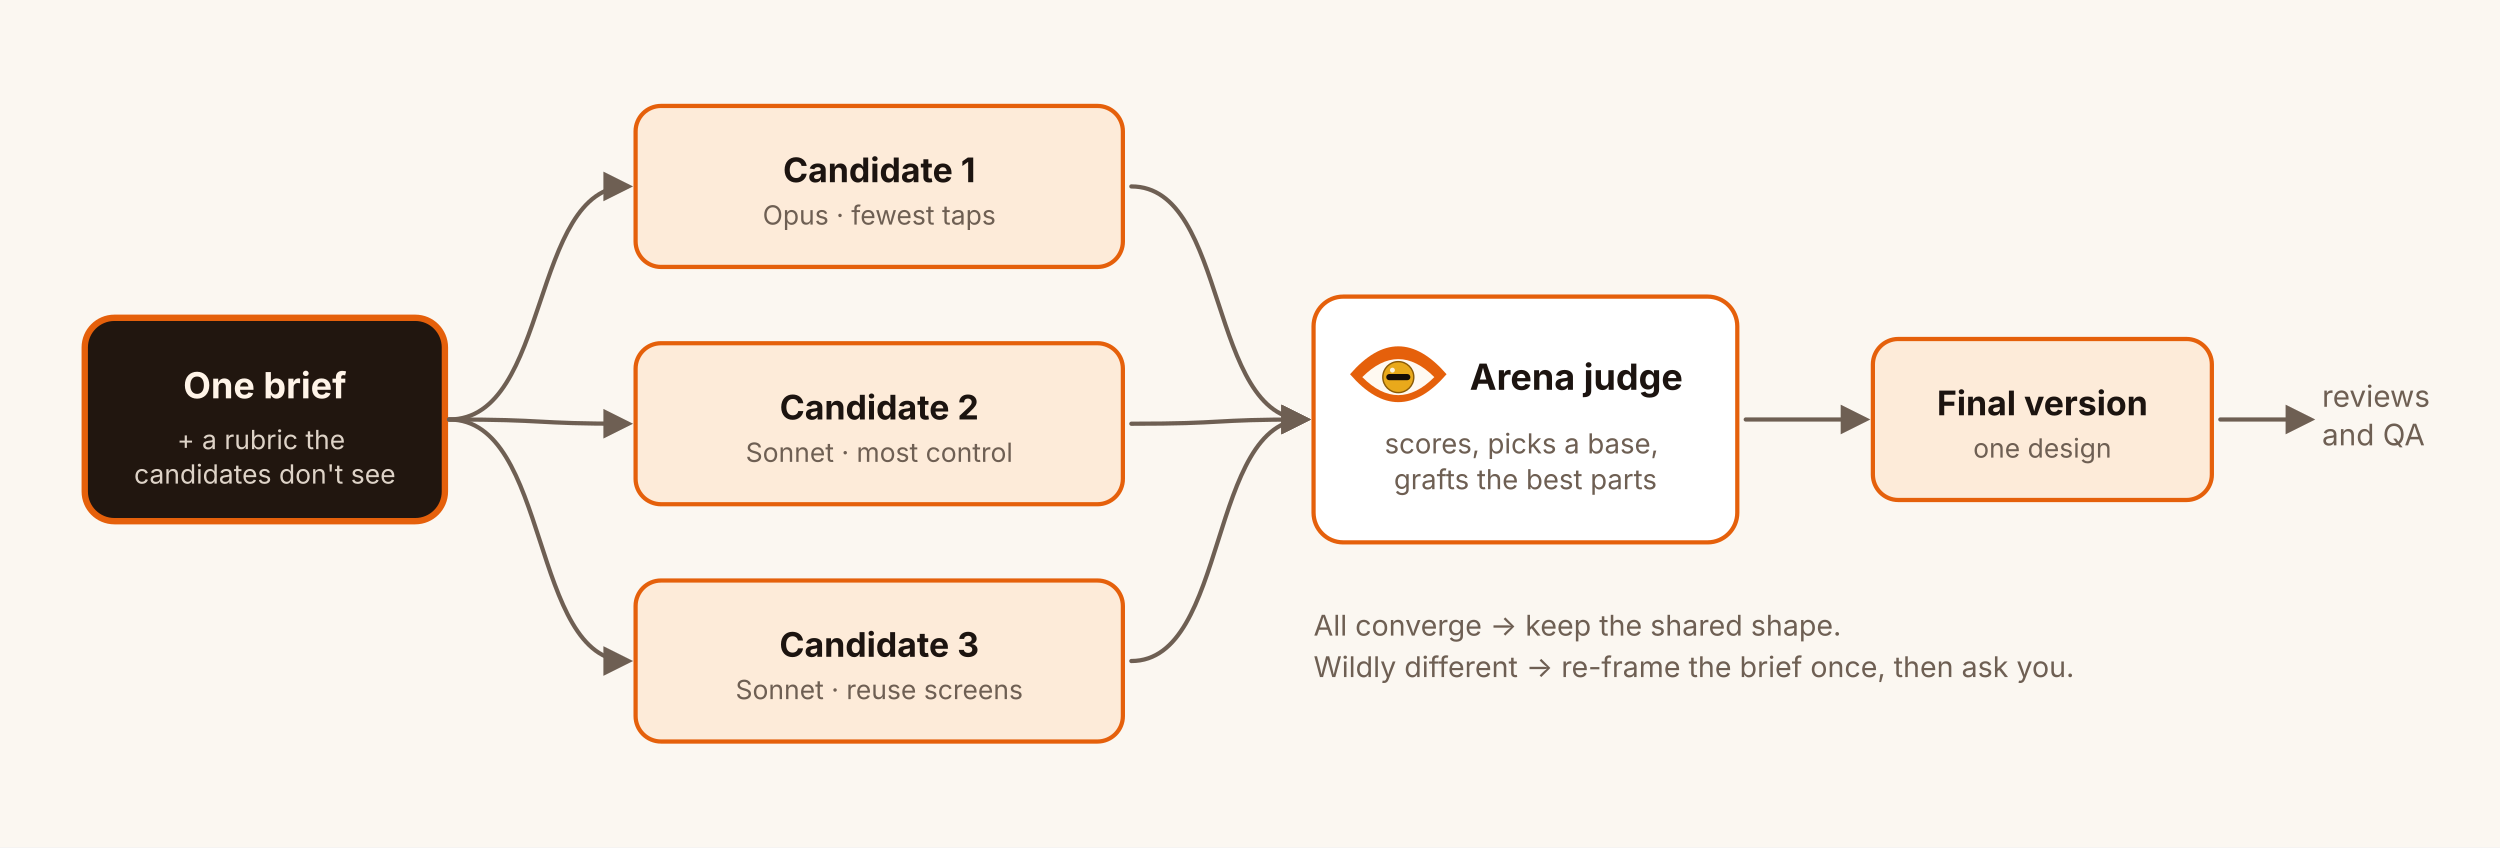
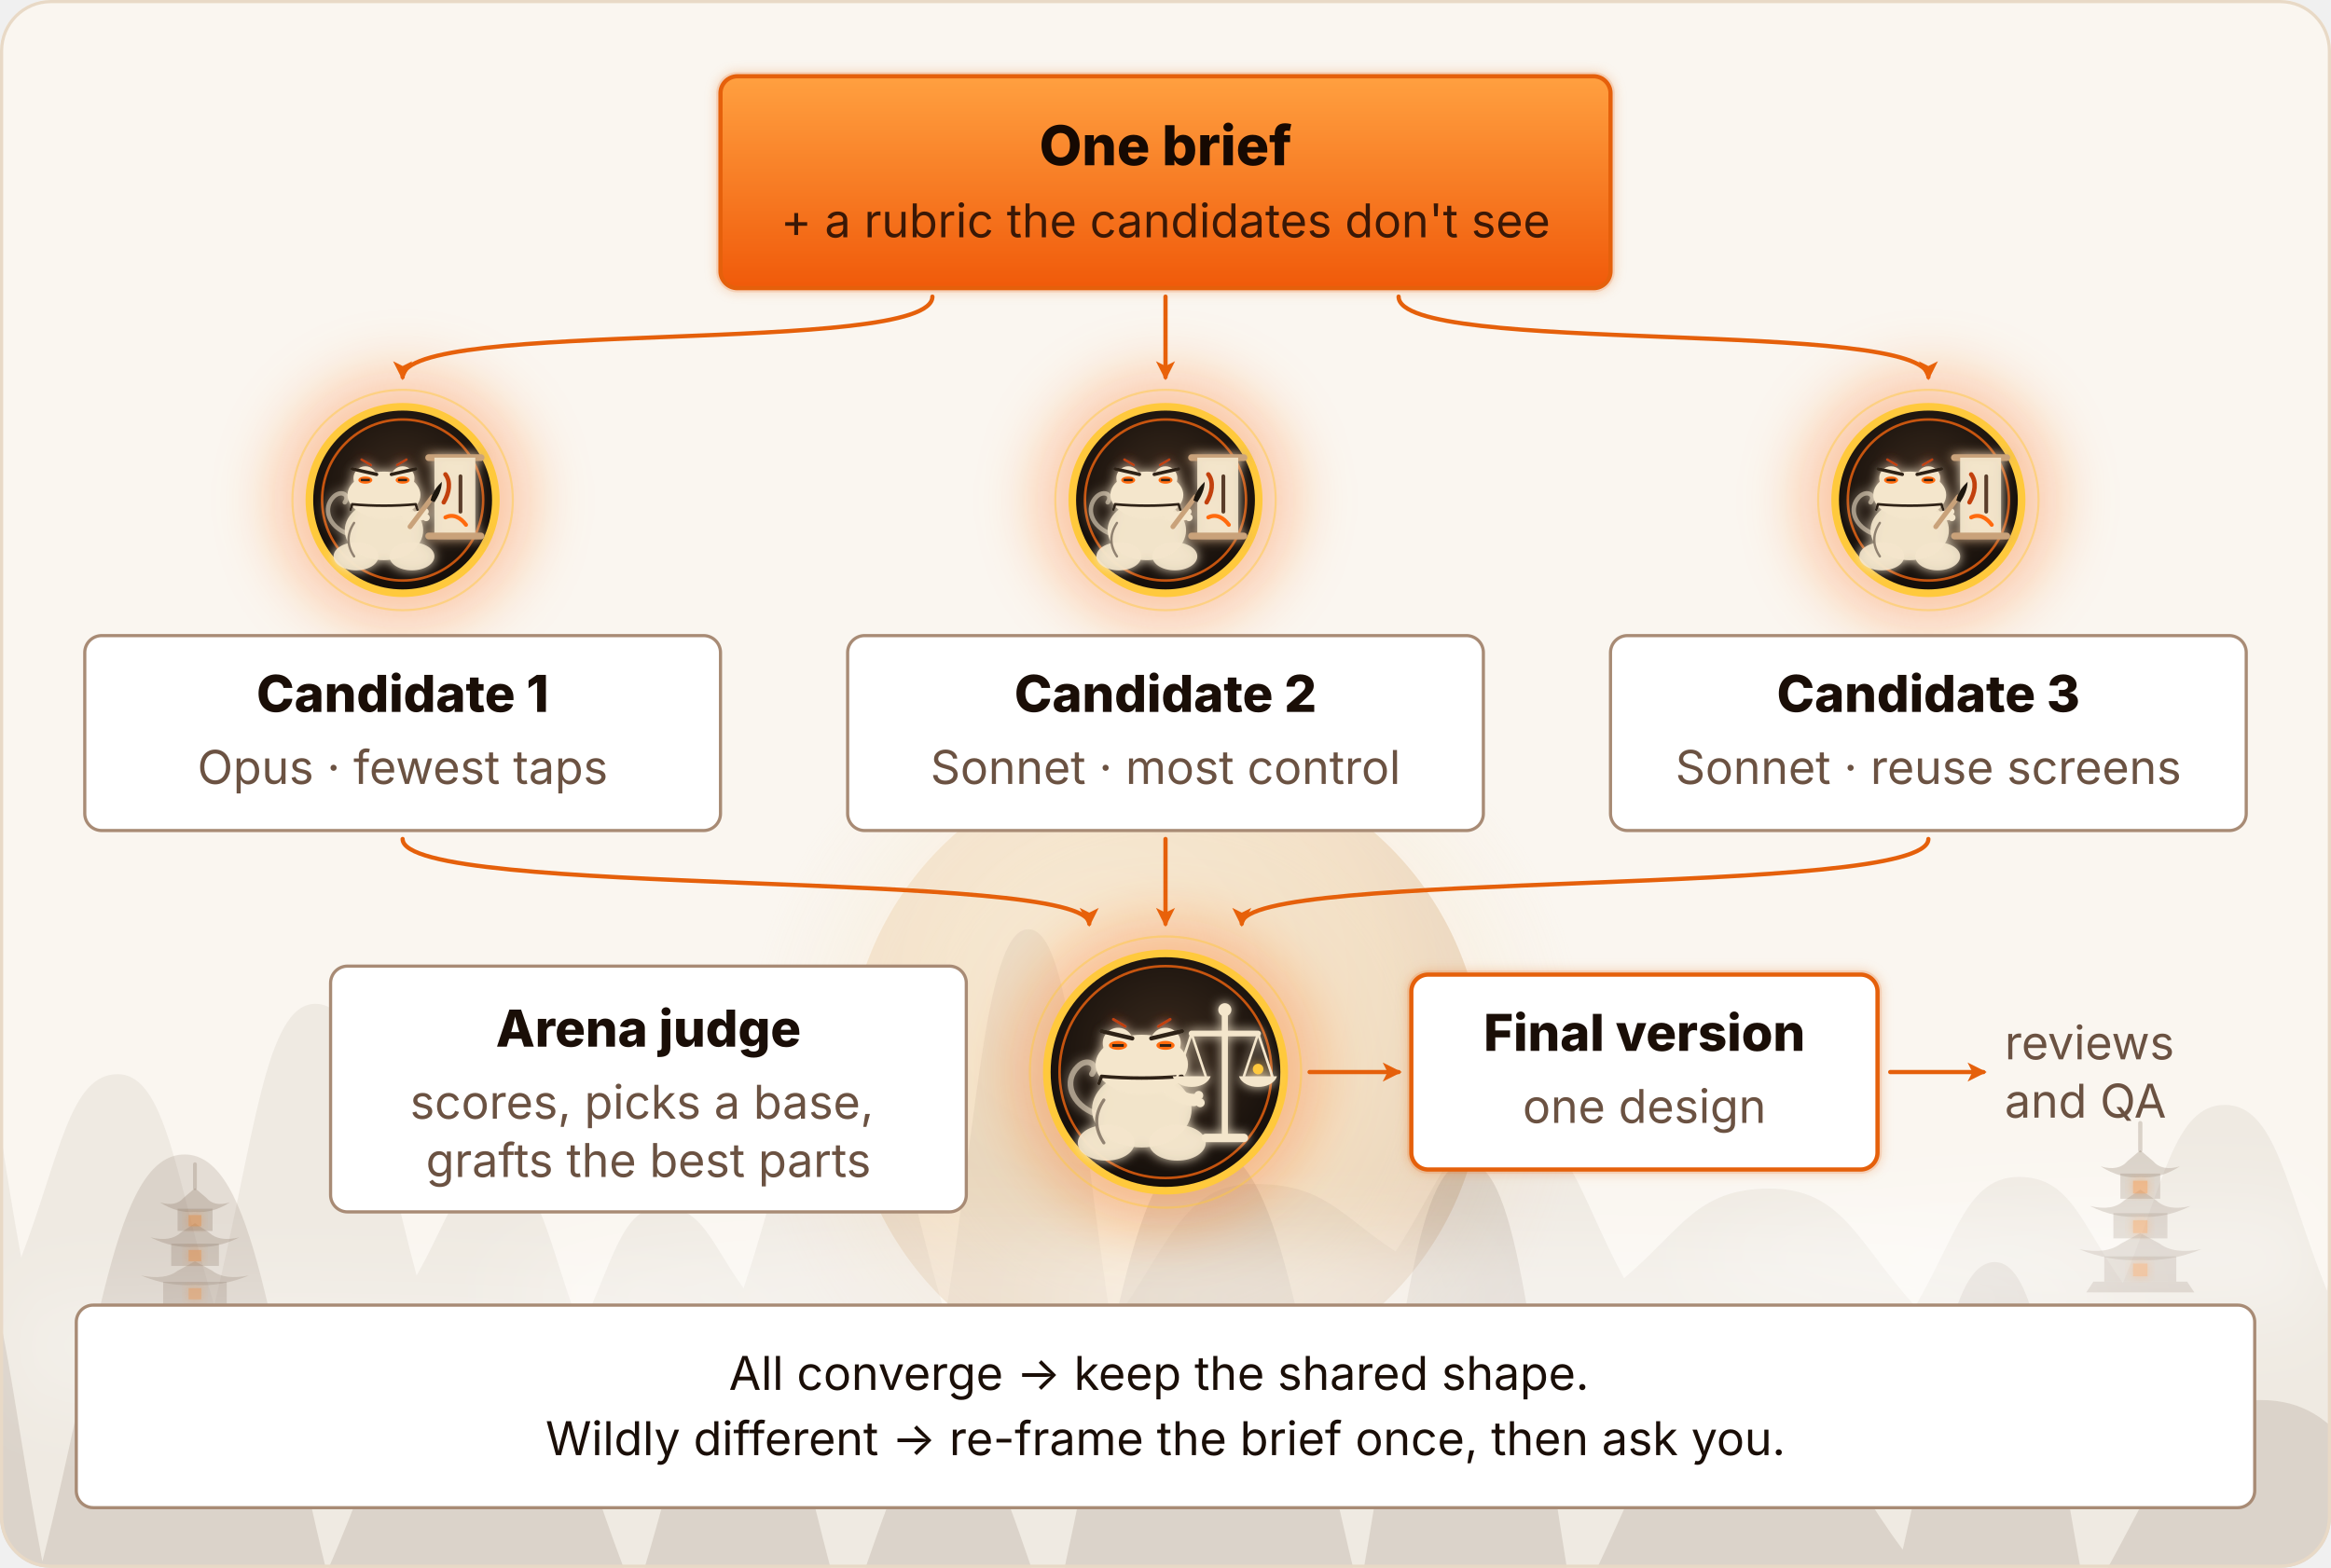
- <svg xmlns="http://www.w3.org/2000/svg" viewBox="0 0 1180 400" width="1180" height="400" role="img" aria-label="The arena: one brief and a hidden rubric go to three candidates on a mix of Claude models, each with a different angle. The arena judge scores them, picks a base and grafts the best parts into one final version, which then goes through reviews and QA.">
+ <svg xmlns="http://www.w3.org/2000/svg" viewBox="0 0 1100 740" width="1100" height="740" role="img" aria-label="The arena: one brief and a hidden rubric go to three candidates on a mix of Claude models, each with a different angle. The arena judge scores them, picks a base and grafts the best parts into one final version, which then goes through reviews and QA.">
+   <style>.pulse{animation:pulse 5s ease-in-out infinite}@keyframes pulse{50%{opacity:.55}}@media (prefers-reduced-motion:reduce){.pulse{animation:none}}</style>
  <defs>
-     <marker id="arrow" viewBox="0 0 10 10" refX="8" refY="5" markerWidth="7" markerHeight="7" orient="auto-start-reverse">
-       <path d="M0 0 L10 5 L0 10 z" fill="#6E5F53" />
+     <linearGradient id="arena-l-sky" x1="0" y1="0" x2="0" y2="1">
+       <stop offset="0" stop-color="#080605" />
+       <stop offset="0.45" stop-color="#1B120C" />
+       <stop offset="0.72" stop-color="#22160E" />
+       <stop offset="1" stop-color="#0A0706" />
+     </linearGradient>
+     <radialGradient id="arena-l-haze">
+       <stop offset="0" stop-color="#FF8A2A" stop-opacity="0.6" />
+       <stop offset="0.5" stop-color="#FF6A0F" stop-opacity="0.2" />
+       <stop offset="1" stop-color="#FF6A0F" stop-opacity="0" />
+     </radialGradient>
+     <radialGradient id="arena-l-moonglow">
+       <stop offset="0.55" stop-color="#F2CD96" stop-opacity="0.5" />
+       <stop offset="1" stop-color="#F2CD96" stop-opacity="0" />
+     </radialGradient>
+     <radialGradient id="arena-l-moon" cx="0.4" cy="0.36" r="0.72">
+       <stop offset="0" stop-color="#F8E7C6" />
+       <stop offset="0.6" stop-color="#E4BC88" />
+       <stop offset="1" stop-color="#B8844F" />
+     </radialGradient>
+     <radialGradient id="arena-l-iris" cx="0.51" cy="0.52" r="0.56">
+       <stop offset="0" stop-color="#FFF4C2" />
+       <stop offset="0.16" stop-color="#FFD54A" />
+       <stop offset="0.4" stop-color="#FDB022" />
+       <stop offset="0.66" stop-color="#EE7A0C" />
+       <stop offset="0.86" stop-color="#A83E08" />
+       <stop offset="1" stop-color="#4A1803" />
+     </radialGradient>
+     <linearGradient id="arena-l-lid" x1="0" y1="0.34" x2="0" y2="0.96">
+       <stop offset="0" stop-color="#000" stop-opacity="0.85" />
+       <stop offset="1" stop-color="#000" stop-opacity="0" />
+     </linearGradient>
+     <linearGradient id="arena-l-markR" x1="0" y1="0.5" x2="1" y2="0.3">
+       <stop offset="0" stop-color="#B83A0A" />
+       <stop offset="0.55" stop-color="#FF6A0F" />
+       <stop offset="1" stop-color="#FFB050" />
+     </linearGradient>
+     <linearGradient id="arena-l-markL" x1="1" y1="0.5" x2="0" y2="0.3">
+       <stop offset="0" stop-color="#B83A0A" />
+       <stop offset="0.55" stop-color="#FF6A0F" />
+       <stop offset="1" stop-color="#FFB050" />
+     </linearGradient>
+     <linearGradient id="arena-l-skin" x1="0" y1="0" x2="0" y2="1">
+       <stop offset="0" stop-color="#040202" />
+       <stop offset="0.32" stop-color="#1A110B" />
+       <stop offset="0.6" stop-color="#33231A" />
+       <stop offset="0.86" stop-color="#2C1E14" />
+       <stop offset="1" stop-color="#3A2618" />
+     </linearGradient>
+     <linearGradient id="arena-l-robe" x1="0" y1="0" x2="0" y2="1">
+       <stop offset="0" stop-color="#2B2018" />
+       <stop offset="1" stop-color="#100B08" />
+     </linearGradient>
+     <linearGradient id="arena-l-bust" x1="0" y1="0" x2="0" y2="1">
+       <stop offset="0" stop-color="#2B2018" />
+       <stop offset="1" stop-color="#0A0604" />
+     </linearGradient>
+     <linearGradient id="arena-l-hood" x1="0" y1="0" x2="0" y2="1">
+       <stop offset="0" stop-color="#382A1F" />
+       <stop offset="1" stop-color="#18120D" />
+     </linearGradient>
+     <linearGradient id="arena-l-rock" x1="0" y1="0" x2="0" y2="1">
+       <stop offset="0" stop-color="#33271D" />
+       <stop offset="1" stop-color="#0D0907" />
+     </linearGradient>
+     <radialGradient id="arena-l-disc" cx="0.5" cy="0.42" r="0.62">
+       <stop offset="0" stop-color="#3B2B1E" />
+       <stop offset="1" stop-color="#100B08" />
+     </radialGradient>
+     <radialGradient id="arena-l-orb" cx="0.4" cy="0.38" r="0.65">
+       <stop offset="0" stop-color="#FFF6D0" />
+       <stop offset="0.45" stop-color="#FFC93C" />
+       <stop offset="1" stop-color="#FF6A0F" />
+     </radialGradient>
+     <linearGradient id="arena-l-fall" x1="0" y1="0" x2="0" y2="1">
+       <stop offset="0" stop-color="#F4E6CC" stop-opacity="0.95" />
+       <stop offset="1" stop-color="#F4E6CC" stop-opacity="0" />
+     </linearGradient>
+     <linearGradient id="arena-l-word" x1="0" y1="0" x2="0" y2="1">
+       <stop offset="0.2" stop-color="#FFF8EC" />
+       <stop offset="0.5" stop-color="#FFD27A" />
+       <stop offset="0.72" stop-color="#FF8A2A" />
+       <stop offset="0.9" stop-color="#E2470A" />
+     </linearGradient>
+     <linearGradient id="arena-l-chief" x1="0" y1="0" x2="0" y2="1">
+       <stop offset="0" stop-color="#FFA040" />
+       <stop offset="1" stop-color="#F05A0A" />
+     </linearGradient>
+     <filter id="arena-l-wordglow" x="-10%" y="-20%" width="120%" height="140%">
+       <feGaussianBlur in="SourceAlpha" stdDeviation="10" result="b" />
+       <feFlood flood-color="#FF6A0F" flood-opacity="0.7" />
+       <feComposite in2="b" operator="in" result="g" />
+       <feMerge>
+         <feMergeNode in="g" />
+         <feMergeNode in="SourceGraphic" />
+       </feMerge>
+     </filter>
+     <filter id="arena-l-glow" x="-50%" y="-50%" width="200%" height="200%">
+       <feGaussianBlur in="SourceGraphic" stdDeviation="2.6" result="b" />
+       <feMerge>
+         <feMergeNode in="b" />
+         <feMergeNode in="SourceGraphic" />
+       </feMerge>
+     </filter>
+     <filter id="arena-l-blur" x="-50%" y="-50%" width="200%" height="200%">
+       <feGaussianBlur stdDeviation="14" />
+     </filter>
+     <filter id="arena-l-mist" x="-30%" y="-200%" width="160%" height="500%">
+       <feGaussianBlur stdDeviation="20" />
+     </filter>
+     <marker id="arena-l-hot" viewBox="0 0 12 12" refX="10" refY="6" markerWidth="9" markerHeight="9" markerUnits="userSpaceOnUse" orient="auto-start-reverse">
+       <path d="M0 0 L12 6 L0 12 L3 6 z" fill="#E5600B" />
    </marker>
-     <marker id="arrow-accent" viewBox="0 0 10 10" refX="8" refY="5" markerWidth="7" markerHeight="7" orient="auto-start-reverse">
-       <path d="M0 0 L10 5 L0 10 z" fill="#E5600B" />
+     <marker id="arena-l-muted" viewBox="0 0 12 12" refX="10" refY="6" markerWidth="9" markerHeight="9" markerUnits="userSpaceOnUse" orient="auto-start-reverse">
+       <path d="M0 0 L12 6 L0 12 L3 6 z" fill="#A88B75" />
    </marker>
-     <marker id="arrow-bad" viewBox="0 0 10 10" refX="8" refY="5" markerWidth="7" markerHeight="7" orient="auto-start-reverse">
-       <path d="M0 0 L10 5 L0 10 z" fill="#C2412D" />
+     <marker id="arena-l-bad" viewBox="0 0 12 12" refX="10" refY="6" markerWidth="9" markerHeight="9" markerUnits="userSpaceOnUse" orient="auto-start-reverse">
+       <path d="M0 0 L12 6 L0 12 L3 6 z" fill="#C7361F" />
    </marker>
+     <marker id="arena-l-loop" viewBox="0 0 12 12" refX="10" refY="6" markerWidth="9" markerHeight="9" markerUnits="userSpaceOnUse" orient="auto-start-reverse">
+       <path d="M0 0 L12 6 L0 12 L3 6 z" fill="#B4470C" />
+     </marker>
+     <clipPath id="arena-l-frame">
+       <rect width="1100" height="740" rx="24" />
+     </clipPath>
  </defs>
-   <rect width="1180" height="400" fill="#FBF7F1" />
-   <rect x="40" y="150" width="170" height="96" rx="14" fill="#21160F" stroke="#E5600B" stroke-width="3" />
-   <text x="125" y="188" font-family="-apple-system, BlinkMacSystemFont, 'Segoe UI', Inter, Helvetica, Arial, sans-serif" font-size="17" font-weight="750" fill="#FFF4E8" text-anchor="middle">
-     <tspan x="125" dy="0">One brief</tspan>
-   </text>
-   <text x="125" y="212" font-family="-apple-system, BlinkMacSystemFont, 'Segoe UI', Inter, Helvetica, Arial, sans-serif" font-size="12.5" font-weight="400" fill="#FFF4E8" text-anchor="middle" opacity="0.85">
-     <tspan x="125" dy="0">+ a rubric the</tspan>
-     <tspan x="125" dy="16.25">candidates don't see</tspan>
-   </text>
-   <path d="M212 198 C 260 198, 250 88, 296 88" fill="none" stroke="#6E5F53" stroke-width="2" marker-end="url(#arrow)" stroke-linecap="round" />
-   <rect x="300" y="50" width="230" height="76" rx="12" fill="#FDEBD9" stroke="#E5600B" stroke-width="2" />
-   <text x="415" y="86" font-family="-apple-system, BlinkMacSystemFont, 'Segoe UI', Inter, Helvetica, Arial, sans-serif" font-size="16" font-weight="650" fill="#1C1410" text-anchor="middle">
-     <tspan x="415" dy="0">Candidate 1</tspan>
-   </text>
-   <text x="415" y="106" font-family="-apple-system, BlinkMacSystemFont, 'Segoe UI', Inter, Helvetica, Arial, sans-serif" font-size="12.5" font-weight="400" fill="#6E5F53" text-anchor="middle">
-     <tspan x="415" dy="0">Opus · fewest taps</tspan>
-   </text>
-   <path d="M534 88 C 580 88, 570 198, 616 198" fill="none" stroke="#6E5F53" stroke-width="2" marker-end="url(#arrow)" stroke-linecap="round" />
-   <path d="M212 198 C 260 198, 250 200, 296 200" fill="none" stroke="#6E5F53" stroke-width="2" marker-end="url(#arrow)" stroke-linecap="round" />
-   <rect x="300" y="162" width="230" height="76" rx="12" fill="#FDEBD9" stroke="#E5600B" stroke-width="2" />
-   <text x="415" y="198" font-family="-apple-system, BlinkMacSystemFont, 'Segoe UI', Inter, Helvetica, Arial, sans-serif" font-size="16" font-weight="650" fill="#1C1410" text-anchor="middle">
-     <tspan x="415" dy="0">Candidate 2</tspan>
-   </text>
-   <text x="415" y="218" font-family="-apple-system, BlinkMacSystemFont, 'Segoe UI', Inter, Helvetica, Arial, sans-serif" font-size="12.5" font-weight="400" fill="#6E5F53" text-anchor="middle">
-     <tspan x="415" dy="0">Sonnet · most control</tspan>
-   </text>
-   <path d="M534 200 C 580 200, 570 198, 616 198" fill="none" stroke="#6E5F53" stroke-width="2" marker-end="url(#arrow)" stroke-linecap="round" />
-   <path d="M212 198 C 260 198, 250 312, 296 312" fill="none" stroke="#6E5F53" stroke-width="2" marker-end="url(#arrow)" stroke-linecap="round" />
-   <rect x="300" y="274" width="230" height="76" rx="12" fill="#FDEBD9" stroke="#E5600B" stroke-width="2" />
-   <text x="415" y="310" font-family="-apple-system, BlinkMacSystemFont, 'Segoe UI', Inter, Helvetica, Arial, sans-serif" font-size="16" font-weight="650" fill="#1C1410" text-anchor="middle">
-     <tspan x="415" dy="0">Candidate 3</tspan>
-   </text>
-   <text x="415" y="330" font-family="-apple-system, BlinkMacSystemFont, 'Segoe UI', Inter, Helvetica, Arial, sans-serif" font-size="12.5" font-weight="400" fill="#6E5F53" text-anchor="middle">
-     <tspan x="415" dy="0">Sonnet · reuse screens</tspan>
-   </text>
-   <path d="M534 312 C 580 312, 570 198, 616 198" fill="none" stroke="#6E5F53" stroke-width="2" marker-end="url(#arrow)" stroke-linecap="round" />
-   <rect x="620" y="140" width="200" height="116" rx="14" fill="#FFFFFF" stroke="#E5600B" stroke-width="2" />
-   <path d="M637.22 176.64 Q 660 150.29, 682.78 176.64 Q 660 202.99, 637.22 176.64 Z" fill="#E5600B" stroke-width="0" stroke-linecap="round" />
-   <path d="M643 178 Q 660 161, 677 178 Q 660 195, 643 178 Z" fill="#FFF9F1" stroke-width="0" stroke-linecap="round" />
-   <circle cx="660" cy="178" r="7.31" fill="#E9A91B" stroke="#8A5A06" stroke-width="0.68" />
-   <rect x="654.298" y="176.538" width="11.404" height="2.924" rx="1.462" fill="#140B06" />
-   <circle cx="657.222" cy="174.71" r="1.17" fill="#FFFFFF" opacity="0.85" />
-   <text x="744" y="184" font-family="-apple-system, BlinkMacSystemFont, 'Segoe UI', Inter, Helvetica, Arial, sans-serif" font-size="17" font-weight="750" fill="#1C1410" text-anchor="middle">
-     <tspan x="744" dy="0">Arena judge</tspan>
-   </text>
-   <text x="720" y="214" font-family="-apple-system, BlinkMacSystemFont, 'Segoe UI', Inter, Helvetica, Arial, sans-serif" font-size="13" font-weight="400" fill="#6E5F53" text-anchor="middle">
-     <tspan x="720" dy="0">scores, picks a base,</tspan>
-     <tspan x="720" dy="16.9">grafts the best parts</tspan>
-   </text>
-   <path d="M824 198 L 880 198" fill="none" stroke="#6E5F53" stroke-width="2" marker-end="url(#arrow)" stroke-linecap="round" />
-   <rect x="884" y="160" width="160" height="76" rx="12" fill="#FDEBD9" stroke="#E5600B" stroke-width="2" />
-   <text x="964" y="196" font-family="-apple-system, BlinkMacSystemFont, 'Segoe UI', Inter, Helvetica, Arial, sans-serif" font-size="16" font-weight="650" fill="#1C1410" text-anchor="middle">
-     <tspan x="964" dy="0">Final version</tspan>
-   </text>
-   <text x="964" y="216" font-family="-apple-system, BlinkMacSystemFont, 'Segoe UI', Inter, Helvetica, Arial, sans-serif" font-size="12.5" font-weight="400" fill="#6E5F53" text-anchor="middle">
-     <tspan x="964" dy="0">one design</tspan>
-   </text>
-   <path d="M1048 198 L 1090 198" fill="none" stroke="#6E5F53" stroke-width="2" marker-end="url(#arrow)" stroke-linecap="round" />
-   <text x="1096" y="192" font-family="-apple-system, BlinkMacSystemFont, 'Segoe UI', Inter, Helvetica, Arial, sans-serif" font-size="14" font-weight="400" fill="#6E5F53" text-anchor="start">
-     <tspan x="1096" dy="0">reviews</tspan>
-     <tspan x="1096" dy="18.2">and QA</tspan>
-   </text>
-   <text x="620" y="300" font-family="-apple-system, BlinkMacSystemFont, 'Segoe UI', Inter, Helvetica, Arial, sans-serif" font-size="13.5" font-weight="400" fill="#6E5F53" text-anchor="start">
-     <tspan x="620" dy="0">All converge → keep the shared shape.</tspan>
-     <tspan x="620" dy="19.575">Wildly different → re-frame the brief once, then ask you.</tspan>
-   </text>
+   <g clip-path="url(#arena-l-frame)">
+     <rect width="1100" height="740" rx="24" fill="#FAF6F0" />
+     <circle cx="550" cy="506" r="201.6" fill="url(#arena-l-moonglow)" opacity="0.4" />
+     <circle cx="550" cy="506" r="150" fill="url(#arena-l-moon)" opacity="0.3" />
+     <path d="M-60 740 L-60 630 C-46 534.3 -42.5 456 -25 456 C-7.5 456 -4 517.9 10 593.5 C28.2 545.9 32.8 507 55.5 507 C78.3 507 82.9 556 101.1 616 C120.2 537.8 125 473.8 148.8 473.8 C172.7 473.8 177.5 531.5 196.6 602 C212.1 575 215.9 553 235.3 553 C254.6 553 258.5 586.5 274 627.5 C289.4 595.7 293.2 569.6 312.4 569.6 C331.6 569.6 335.5 586.9 350.9 608 C369.9 551.4 374.7 505.1 398.5 505.1 C422.3 505.1 427.1 557.3 446.2 621.1 C461.8 520.7 465.7 438.6 485.3 438.6 C504.9 438.6 508.8 522.8 524.5 625.7 C551.3 588.9 558 558.8 591.6 558.8 C625.1 558.8 631.8 573.1 658.6 590.7 C680.2 557.7 685.6 530.7 712.5 530.7 C739.4 530.7 744.8 563.4 766.4 603.3 C793.8 580.1 800.7 561 835.1 561 C869.4 561 876.3 586.1 903.8 616.6 C923.4 583 928.3 555.5 952.8 555.5 C977.3 555.5 982.2 578 1001.8 605.6 C1021 559.3 1025.9 521.5 1049.9 521.5 C1074 521.5 1078.8 561 1098.1 609.2 C1117 515.6 1121.7 439 1145.2 439 C1168.8 439 1173.5 511.6 1192.4 600.4 L1192.4 740 Z" fill="#8C7867" opacity="0.1" />
+     <path d="M984.5 610 L1035.5 610 L1032.1 604.9 L987.9 604.9 Z" fill="#8C7867" opacity="0.3" />
+     <path d="M993 604.9 L1027 604.9 L1027 593 L993 593 Z" fill="#8C7867" opacity="0.3" />
+     <path d="M981.1 589.6 Q994.1 592.1 1000.8 587 L1010 582 L1019.2 587 Q1025.9 592.1 1038.9 589.6 Q1024.5 595.5 1010 594.7 Q995.5 595.5 981.1 589.6 Z" fill="#8C7867" opacity="0.3" />
+     <path d="M1006.6 602.4 L1013.4 602.4 L1013.4 596.4 L1006.6 596.4 Z" fill="#FF8A2A" opacity="0.48" filter="url(#arena-l-glow)" />
+     <path d="M997.3 584.5 L1022.8 584.5 L1022.8 572.6 L997.3 572.6 Z" fill="#8C7867" opacity="0.3" />
+     <path d="M986.2 569.2 Q996.9 571.8 1002.4 566.6 L1010 561.5 L1017.6 566.6 Q1023.1 571.8 1033.8 569.2 Q1021.9 575.1 1010 574.3 Q998.1 575.1 986.2 569.2 Z" fill="#8C7867" opacity="0.3" />
+     <path d="M1006.6 582 L1013.4 582 L1013.4 576 L1006.6 576 Z" fill="#FF8A2A" opacity="0.48" filter="url(#arena-l-glow)" />
+     <path d="M1000.6 565.8 L1019.4 565.8 L1019.4 553.9 L1000.6 553.9 Z" fill="#8C7867" opacity="0.3" />
+     <path d="M991.3 550.5 Q999.7 553 1004 548 L1010 542.9 L1016 548 Q1020.3 553 1028.7 550.5 Q1019.4 556.5 1010 555.6 Q1000.6 556.5 991.3 550.5 Z" fill="#8C7867" opacity="0.3" />
+     <path d="M1006.6 563.3 L1013.4 563.3 L1013.4 557.3 L1006.6 557.3 Z" fill="#FF8A2A" opacity="0.48" filter="url(#arena-l-glow)" />
+     <path d="M1010 542.9 L1010 530.1" fill="none" stroke="#8C7867" stroke-width="2" stroke-linecap="round" opacity="0.3" />
+     <path d="M69.5 620 L114.5 620 L111.5 615.5 L72.5 615.5 Z" fill="#8C7867" opacity="0.3" />
+     <path d="M77 615.5 L107 615.5 L107 605 L77 605 Z" fill="#8C7867" opacity="0.3" />
+     <path d="M66.5 602 Q78 604.3 83.8 599.8 L92 595.3 L100.2 599.8 Q106 604.3 117.5 602 Q104.8 607.3 92 606.5 Q79.3 607.3 66.5 602 Z" fill="#8C7867" opacity="0.3" />
+     <path d="M89 613.3 L95 613.3 L95 608 L89 608 Z" fill="#FF8A2A" opacity="0.48" filter="url(#arena-l-glow)" />
+     <path d="M80.8 597.5 L103.3 597.5 L103.3 587 L80.8 587 Z" fill="#8C7867" opacity="0.3" />
+     <path d="M71 584 Q80.5 586.3 85.3 581.8 L92 577.3 L98.7 581.8 Q103.5 586.3 113 584 Q102.5 589.3 92 588.5 Q81.5 589.3 71 584 Z" fill="#8C7867" opacity="0.3" />
+     <path d="M89 595.3 L95 595.3 L95 590 L89 590 Z" fill="#FF8A2A" opacity="0.48" filter="url(#arena-l-glow)" />
+     <path d="M83.8 581 L100.3 581 L100.3 570.5 L83.8 570.5 Z" fill="#8C7867" opacity="0.3" />
+     <path d="M75.5 567.5 Q82.9 569.8 86.7 565.3 L92 560.8 L97.3 565.3 Q101.1 569.8 108.5 567.5 Q100.3 572.8 92 572 Q83.8 572.8 75.5 567.5 Z" fill="#8C7867" opacity="0.3" />
+     <path d="M89 578.8 L95 578.8 L95 573.5 L89 573.5 Z" fill="#FF8A2A" opacity="0.48" filter="url(#arena-l-glow)" />
+     <path d="M92 560.8 L92 549.5" fill="none" stroke="#8C7867" stroke-width="1.8" stroke-linecap="round" opacity="0.3" />
+     <path d="M-60 740 L-60 770 C-44 668.6 -40 585.6 -20 585.6 C0 585.6 4 653.7 20 737 C46.9 631.4 53.6 544.9 87.1 544.9 C120.7 544.9 127.4 633.6 154.2 742 C183.3 677 190.6 623.9 227 623.9 C263.4 623.9 270.7 682.4 299.8 754 C319.6 693.3 324.5 643.5 349.3 643.5 C374.1 643.5 379 698.2 398.9 765 C418.4 717.8 423.3 679.2 447.7 679.2 C472.1 679.2 477 718.3 496.5 766 C525.5 642.2 532.8 541 569 541 C605.3 541 612.5 636 641.5 752.1 C661.8 640.1 666.9 548.5 692.3 548.5 C717.6 548.5 722.7 644.3 743 761.4 C774 703.4 781.7 655.9 820.4 655.9 C859.2 655.9 866.9 689.9 897.9 731.4 C915.3 656.8 919.7 595.7 941.4 595.7 C963.2 595.7 967.5 668.1 984.9 756.6 C1017.6 703.9 1025.8 660.8 1066.6 660.8 C1107.5 660.8 1115.7 697.9 1148.4 743.2 C1178.7 691.3 1186.3 648.9 1224.3 648.9 C1262.3 648.9 1269.9 699.4 1300.2 761.1 L1300.2 740 Z" fill="#8C7867" opacity="0.2" />
+     <ellipse cx="140" cy="635.2" rx="223.1" ry="26" fill="#FFFFFF" opacity="0.3" filter="url(#arena-l-mist)" />
+     <ellipse cx="463.8" cy="612" rx="226.3" ry="26" fill="#FFFFFF" opacity="0.4" filter="url(#arena-l-mist)" />
+     <ellipse cx="745.3" cy="612.6" rx="254.8" ry="26" fill="#FFFFFF" opacity="0.4" filter="url(#arena-l-mist)" />
+     <ellipse cx="1029" cy="594.5" rx="229.9" ry="26" fill="#FFFFFF" opacity="0.4" filter="url(#arena-l-mist)" />
+     <rect x="340" y="36" width="420" height="100" rx="8" fill="none" stroke="#E5600B" stroke-width="4" opacity="0.25" filter="url(#arena-l-glow)" />
+     <rect x="340" y="36" width="420" height="100" rx="8" fill="url(#arena-l-chief)" stroke="#E5600B" stroke-width="2" />
+     <text x="550" y="78" font-family="-apple-system, BlinkMacSystemFont, 'Segoe UI', Inter, Helvetica, Arial, sans-serif" font-size="26" font-weight="800" fill="#160902" text-anchor="middle">
+       <tspan x="550" dy="0">One brief</tspan>
+     </text>
+     <text x="550" y="112" font-family="-apple-system, BlinkMacSystemFont, 'Segoe UI', Inter, Helvetica, Arial, sans-serif" font-size="22" font-weight="400" fill="#3A1806" text-anchor="middle">
+       <tspan x="550" dy="0">+ a rubric the candidates don't see</tspan>
+     </text>
+     <path d="M440 140 C 440 168, 190 150, 190 178" fill="none" stroke="#E5600B" stroke-width="2" stroke-linecap="round" stroke-linejoin="round" marker-end="url(#arena-l-hot)" />
+     <path d="M550 140 C 550 168, 550 150, 550 178" fill="none" stroke="#E5600B" stroke-width="2" stroke-linecap="round" stroke-linejoin="round" marker-end="url(#arena-l-hot)" />
+     <path d="M660 140 C 660 168, 910 150, 910 178" fill="none" stroke="#E5600B" stroke-width="2" stroke-linecap="round" stroke-linejoin="round" marker-end="url(#arena-l-hot)" />
+     <g class="pulse">
+       <circle cx="190" cy="236" r="60" fill="#FF6A0F" opacity="0.34" filter="url(#arena-l-blur)" />
+     </g>
+     <circle cx="190" cy="236" r="52" fill="none" stroke="#FFC93C" stroke-width="1" opacity="0.45" />
+     <circle cx="190" cy="236" r="44" fill="url(#arena-l-disc)" stroke="#FFC93C" stroke-width="3.6" />
+     <circle cx="190" cy="236" r="38" fill="none" stroke="#FF6A0F" stroke-width="1.2" opacity="0.75" />
+     <g filter="url(#arena-l-glow)">
+       <path d="M164.5 252.1 C154.8 248.6 152.2 239.8 157.4 234.5 C161 231 165.4 233.6 162.7 237.1" fill="none" stroke="#F4E6CC" stroke-width="2.1" stroke-linecap="round" opacity="0.55" />
+       <ellipse cx="168" cy="262.6" rx="10.6" ry="6.6" fill="#F4E6CC" opacity="0.9" />
+       <ellipse cx="194.4" cy="262.6" rx="10.6" ry="6.6" fill="#F4E6CC" opacity="0.9" />
+       <ellipse cx="181.2" cy="250.3" rx="18.5" ry="14.1" fill="#F4E6CC" opacity="0.9" />
+       <ellipse cx="181.2" cy="233.6" rx="17.2" ry="11" fill="#F4E6CC" />
+       <circle cx="172.4" cy="225.7" r="5.6" fill="#F4E6CC" />
+       <circle cx="190" cy="225.7" r="5.6" fill="#F4E6CC" />
+       <ellipse cx="172.4" cy="226.6" rx="3.3" ry="1.7" fill="#FF6A0F" />
+       <ellipse cx="190" cy="226.6" rx="3.3" ry="1.7" fill="#FF6A0F" />
+       <rect x="170.3" y="226" width="4.2" height="1.1" rx="0" fill="#2E2016" />
+       <rect x="187.9" y="226" width="4.2" height="1.1" rx="0" fill="#2E2016" />
+       <path d="M166.2 221.3 L177.7 223.9 M196.2 221.3 L184.7 223.9" fill="none" stroke="#2E2016" stroke-width="1.6" stroke-linecap="round" />
+       <path d="M166.2 238 C175.9 238.9 186.5 238.9 196.2 238 M166.2 238 L165.4 240.6 M196.2 238 L197 240.6" fill="none" stroke="#2E2016" stroke-width="1.2" stroke-linecap="round" />
+       <path d="M170.6 216.9 L175 219.5 M191.8 216.9 L187.4 219.5" fill="none" stroke="#C2410C" stroke-width="1.1" stroke-linecap="round" />
+       <path d="M167.1 246.8 C163.6 252.1 163.6 257.4 167.1 262.6" fill="none" stroke="#2E2016" stroke-width="1.1" stroke-linecap="round" opacity="0.5" />
+       <path d="M191.8 243.3 C195.3 245 195.3 243.3 198.8 243.3" fill="none" stroke="#F4E6CC" stroke-width="4.6" stroke-linecap="round" />
+       <circle cx="200.6" cy="241.5" r="1.7" fill="#F4E6CC" />
+       <circle cx="201.1" cy="244.3" r="1.7" fill="#F4E6CC" />
+       <path d="M202.3 216 L227 216" fill="none" stroke="#C9A27A" stroke-width="3.2" stroke-linecap="round" />
+       <path d="M205 216 L224.3 216 L224.3 253 L205 253 Z" fill="#F4E6CC" opacity="0.92" />
+       <path d="M210.2 223.9 C212.9 227.4 212 232.7 209.4 237.1" fill="none" stroke="#C2410C" stroke-width="2.1" stroke-linecap="round" />
+       <path d="M217.3 224.8 L217.3 241.5" fill="none" stroke="#5A3E2A" stroke-width="1.8" stroke-linecap="round" />
+       <path d="M210.2 244.2 C213.8 242.4 217.3 244.2 219.9 247.7" fill="none" stroke="#FF6A0F" stroke-width="1.9" stroke-linecap="round" />
+       <path d="M202.3 253 L227 253" fill="none" stroke="#C9A27A" stroke-width="3.2" stroke-linecap="round" />
+       <path d="M193.5 248.6 L204.1 234.5" fill="none" stroke="#C9A27A" stroke-width="2.3" stroke-linecap="round" />
+       <path d="M203.2 236.2 C204.1 231.8 206.7 229.2 208.5 227.4 C208.5 231 206.7 234.5 205 237.1 Z" fill="#1A120C" />
+     </g>
+     <rect x="40" y="300" width="300" height="92" rx="8" fill="#FFFFFF" stroke="#A88B75" stroke-width="1.5" />
+     <text x="190" y="336" font-family="-apple-system, BlinkMacSystemFont, 'Segoe UI', Inter, Helvetica, Arial, sans-serif" font-size="24" font-weight="800" fill="#1A0E07" text-anchor="middle">
+       <tspan x="190" dy="0">Candidate 1</tspan>
+     </text>
+     <text x="190" y="370" font-family="-apple-system, BlinkMacSystemFont, 'Segoe UI', Inter, Helvetica, Arial, sans-serif" font-size="22" font-weight="400" fill="#6B5242" text-anchor="middle">
+       <tspan x="190" dy="0">Opus · fewest taps</tspan>
+     </text>
+     <g class="pulse">
+       <circle cx="550" cy="236" r="60" fill="#FF6A0F" opacity="0.34" filter="url(#arena-l-blur)" />
+     </g>
+     <circle cx="550" cy="236" r="52" fill="none" stroke="#FFC93C" stroke-width="1" opacity="0.45" />
+     <circle cx="550" cy="236" r="44" fill="url(#arena-l-disc)" stroke="#FFC93C" stroke-width="3.6" />
+     <circle cx="550" cy="236" r="38" fill="none" stroke="#FF6A0F" stroke-width="1.2" opacity="0.75" />
+     <g filter="url(#arena-l-glow)">
+       <path d="M524.5 252.1 C514.8 248.6 512.2 239.8 517.4 234.5 C521 231 525.4 233.6 522.7 237.1" fill="none" stroke="#F4E6CC" stroke-width="2.1" stroke-linecap="round" opacity="0.55" />
+       <ellipse cx="528" cy="262.6" rx="10.6" ry="6.6" fill="#F4E6CC" opacity="0.9" />
+       <ellipse cx="554.4" cy="262.6" rx="10.6" ry="6.6" fill="#F4E6CC" opacity="0.9" />
+       <ellipse cx="541.2" cy="250.3" rx="18.5" ry="14.1" fill="#F4E6CC" opacity="0.9" />
+       <ellipse cx="541.2" cy="233.6" rx="17.2" ry="11" fill="#F4E6CC" />
+       <circle cx="532.4" cy="225.7" r="5.6" fill="#F4E6CC" />
+       <circle cx="550" cy="225.7" r="5.6" fill="#F4E6CC" />
+       <ellipse cx="532.4" cy="226.6" rx="3.3" ry="1.7" fill="#FF6A0F" />
+       <ellipse cx="550" cy="226.6" rx="3.3" ry="1.7" fill="#FF6A0F" />
+       <rect x="530.3" y="226" width="4.2" height="1.1" rx="0" fill="#2E2016" />
+       <rect x="547.9" y="226" width="4.2" height="1.1" rx="0" fill="#2E2016" />
+       <path d="M526.2 221.3 L537.7 223.9 M556.2 221.3 L544.7 223.9" fill="none" stroke="#2E2016" stroke-width="1.6" stroke-linecap="round" />
+       <path d="M526.2 238 C535.9 238.9 546.5 238.9 556.2 238 M526.2 238 L525.4 240.6 M556.2 238 L557 240.6" fill="none" stroke="#2E2016" stroke-width="1.2" stroke-linecap="round" />
+       <path d="M530.6 216.9 L535 219.5 M551.8 216.9 L547.4 219.5" fill="none" stroke="#C2410C" stroke-width="1.1" stroke-linecap="round" />
+       <path d="M527.1 246.8 C523.6 252.1 523.6 257.4 527.1 262.6" fill="none" stroke="#2E2016" stroke-width="1.1" stroke-linecap="round" opacity="0.5" />
+       <path d="M551.8 243.3 C555.3 245 555.3 243.3 558.8 243.3" fill="none" stroke="#F4E6CC" stroke-width="4.6" stroke-linecap="round" />
+       <circle cx="560.6" cy="241.5" r="1.7" fill="#F4E6CC" />
+       <circle cx="561.1" cy="244.3" r="1.7" fill="#F4E6CC" />
+       <path d="M562.3 216 L587 216" fill="none" stroke="#C9A27A" stroke-width="3.2" stroke-linecap="round" />
+       <path d="M565 216 L584.3 216 L584.3 253 L565 253 Z" fill="#F4E6CC" opacity="0.92" />
+       <path d="M570.2 223.9 C572.9 227.4 572 232.7 569.4 237.1" fill="none" stroke="#C2410C" stroke-width="2.1" stroke-linecap="round" />
+       <path d="M577.3 224.8 L577.3 241.5" fill="none" stroke="#5A3E2A" stroke-width="1.8" stroke-linecap="round" />
+       <path d="M570.2 244.2 C573.8 242.4 577.3 244.2 579.9 247.7" fill="none" stroke="#FF6A0F" stroke-width="1.9" stroke-linecap="round" />
+       <path d="M562.3 253 L587 253" fill="none" stroke="#C9A27A" stroke-width="3.2" stroke-linecap="round" />
+       <path d="M553.5 248.6 L564.1 234.5" fill="none" stroke="#C9A27A" stroke-width="2.3" stroke-linecap="round" />
+       <path d="M563.2 236.2 C564.1 231.8 566.7 229.2 568.5 227.4 C568.5 231 566.7 234.5 565 237.1 Z" fill="#1A120C" />
+     </g>
+     <rect x="400" y="300" width="300" height="92" rx="8" fill="#FFFFFF" stroke="#A88B75" stroke-width="1.5" />
+     <text x="550" y="336" font-family="-apple-system, BlinkMacSystemFont, 'Segoe UI', Inter, Helvetica, Arial, sans-serif" font-size="24" font-weight="800" fill="#1A0E07" text-anchor="middle">
+       <tspan x="550" dy="0">Candidate 2</tspan>
+     </text>
+     <text x="550" y="370" font-family="-apple-system, BlinkMacSystemFont, 'Segoe UI', Inter, Helvetica, Arial, sans-serif" font-size="22" font-weight="400" fill="#6B5242" text-anchor="middle">
+       <tspan x="550" dy="0">Sonnet · most control</tspan>
+     </text>
+     <g class="pulse">
+       <circle cx="910" cy="236" r="60" fill="#FF6A0F" opacity="0.34" filter="url(#arena-l-blur)" />
+     </g>
+     <circle cx="910" cy="236" r="52" fill="none" stroke="#FFC93C" stroke-width="1" opacity="0.45" />
+     <circle cx="910" cy="236" r="44" fill="url(#arena-l-disc)" stroke="#FFC93C" stroke-width="3.6" />
+     <circle cx="910" cy="236" r="38" fill="none" stroke="#FF6A0F" stroke-width="1.2" opacity="0.75" />
+     <g filter="url(#arena-l-glow)">
+       <path d="M884.5 252.1 C874.8 248.6 872.2 239.8 877.4 234.5 C881 231 885.4 233.6 882.7 237.1" fill="none" stroke="#F4E6CC" stroke-width="2.1" stroke-linecap="round" opacity="0.55" />
+       <ellipse cx="888" cy="262.6" rx="10.6" ry="6.6" fill="#F4E6CC" opacity="0.9" />
+       <ellipse cx="914.4" cy="262.6" rx="10.6" ry="6.6" fill="#F4E6CC" opacity="0.9" />
+       <ellipse cx="901.2" cy="250.3" rx="18.5" ry="14.1" fill="#F4E6CC" opacity="0.9" />
+       <ellipse cx="901.2" cy="233.6" rx="17.2" ry="11" fill="#F4E6CC" />
+       <circle cx="892.4" cy="225.7" r="5.6" fill="#F4E6CC" />
+       <circle cx="910" cy="225.7" r="5.6" fill="#F4E6CC" />
+       <ellipse cx="892.4" cy="226.6" rx="3.3" ry="1.7" fill="#FF6A0F" />
+       <ellipse cx="910" cy="226.6" rx="3.3" ry="1.7" fill="#FF6A0F" />
+       <rect x="890.3" y="226" width="4.2" height="1.1" rx="0" fill="#2E2016" />
+       <rect x="907.9" y="226" width="4.2" height="1.1" rx="0" fill="#2E2016" />
+       <path d="M886.2 221.3 L897.7 223.9 M916.2 221.3 L904.7 223.9" fill="none" stroke="#2E2016" stroke-width="1.6" stroke-linecap="round" />
+       <path d="M886.2 238 C895.9 238.9 906.5 238.9 916.2 238 M886.2 238 L885.4 240.6 M916.2 238 L917 240.6" fill="none" stroke="#2E2016" stroke-width="1.2" stroke-linecap="round" />
+       <path d="M890.6 216.9 L895 219.5 M911.8 216.9 L907.4 219.5" fill="none" stroke="#C2410C" stroke-width="1.1" stroke-linecap="round" />
+       <path d="M887.1 246.8 C883.6 252.1 883.6 257.4 887.1 262.6" fill="none" stroke="#2E2016" stroke-width="1.1" stroke-linecap="round" opacity="0.5" />
+       <path d="M911.8 243.3 C915.3 245 915.3 243.3 918.8 243.3" fill="none" stroke="#F4E6CC" stroke-width="4.6" stroke-linecap="round" />
+       <circle cx="920.6" cy="241.5" r="1.7" fill="#F4E6CC" />
+       <circle cx="921.1" cy="244.3" r="1.7" fill="#F4E6CC" />
+       <path d="M922.3 216 L947 216" fill="none" stroke="#C9A27A" stroke-width="3.2" stroke-linecap="round" />
+       <path d="M925 216 L944.3 216 L944.3 253 L925 253 Z" fill="#F4E6CC" opacity="0.92" />
+       <path d="M930.2 223.9 C932.9 227.4 932 232.7 929.4 237.1" fill="none" stroke="#C2410C" stroke-width="2.1" stroke-linecap="round" />
+       <path d="M937.3 224.8 L937.3 241.5" fill="none" stroke="#5A3E2A" stroke-width="1.8" stroke-linecap="round" />
+       <path d="M930.2 244.2 C933.8 242.4 937.3 244.2 939.9 247.7" fill="none" stroke="#FF6A0F" stroke-width="1.9" stroke-linecap="round" />
+       <path d="M922.3 253 L947 253" fill="none" stroke="#C9A27A" stroke-width="3.2" stroke-linecap="round" />
+       <path d="M913.5 248.6 L924.1 234.5" fill="none" stroke="#C9A27A" stroke-width="2.3" stroke-linecap="round" />
+       <path d="M923.2 236.2 C924.1 231.8 926.7 229.2 928.5 227.4 C928.5 231 926.7 234.5 925 237.1 Z" fill="#1A120C" />
+     </g>
+     <rect x="760" y="300" width="300" height="92" rx="8" fill="#FFFFFF" stroke="#A88B75" stroke-width="1.5" />
+     <text x="910" y="336" font-family="-apple-system, BlinkMacSystemFont, 'Segoe UI', Inter, Helvetica, Arial, sans-serif" font-size="24" font-weight="800" fill="#1A0E07" text-anchor="middle">
+       <tspan x="910" dy="0">Candidate 3</tspan>
+     </text>
+     <text x="910" y="370" font-family="-apple-system, BlinkMacSystemFont, 'Segoe UI', Inter, Helvetica, Arial, sans-serif" font-size="22" font-weight="400" fill="#6B5242" text-anchor="middle">
+       <tspan x="910" dy="0">Sonnet · reuse screens</tspan>
+     </text>
+     <path d="M190 396 C 190 424, 514 410, 514 436" fill="none" stroke="#E5600B" stroke-width="2" stroke-linecap="round" stroke-linejoin="round" marker-end="url(#arena-l-hot)" />
+     <path d="M550 396 C 550 424, 550 410, 550 436" fill="none" stroke="#E5600B" stroke-width="2" stroke-linecap="round" stroke-linejoin="round" marker-end="url(#arena-l-hot)" />
+     <path d="M910 396 C 910 424, 586 410, 586 436" fill="none" stroke="#E5600B" stroke-width="2" stroke-linecap="round" stroke-linejoin="round" marker-end="url(#arena-l-hot)" />
+     <g class="pulse">
+       <circle cx="550" cy="506" r="72" fill="#FF6A0F" opacity="0.34" filter="url(#arena-l-blur)" />
+     </g>
+     <circle cx="550" cy="506" r="64" fill="none" stroke="#FFC93C" stroke-width="1" opacity="0.45" />
+     <circle cx="550" cy="506" r="56" fill="url(#arena-l-disc)" stroke="#FFC93C" stroke-width="3.6" />
+     <circle cx="550" cy="506" r="50" fill="none" stroke="#FF6A0F" stroke-width="1.2" opacity="0.75" />
+     <g filter="url(#arena-l-glow)">
+       <path d="M517.5 525.9 C505.2 521.4 501.8 510.2 508.6 503.5 C513 499 518.6 502.4 515.3 506.9" fill="none" stroke="#F4E6CC" stroke-width="2.7" stroke-linecap="round" opacity="0.55" />
+       <ellipse cx="522" cy="539.4" rx="13.4" ry="8.4" fill="#F4E6CC" opacity="0.9" />
+       <ellipse cx="555.6" cy="539.4" rx="13.4" ry="8.4" fill="#F4E6CC" opacity="0.9" />
+       <ellipse cx="538.8" cy="523.7" rx="23.5" ry="17.9" fill="#F4E6CC" opacity="0.9" />
+       <ellipse cx="538.8" cy="502.4" rx="21.8" ry="14" fill="#F4E6CC" />
+       <circle cx="527.6" cy="492.3" r="7.2" fill="#F4E6CC" />
+       <circle cx="550" cy="492.3" r="7.2" fill="#F4E6CC" />
+       <ellipse cx="527.6" cy="493.4" rx="4.3" ry="2.1" fill="#FF6A0F" />
+       <ellipse cx="550" cy="493.4" rx="4.3" ry="2.1" fill="#FF6A0F" />
+       <rect x="524.9" y="492.8" width="5.4" height="1.3" rx="0" fill="#2E2016" />
+       <rect x="547.3" y="492.8" width="5.4" height="1.3" rx="0" fill="#2E2016" />
+       <path d="M519.8 486.7 L534.3 490.1 M557.8 486.7 L543.3 490.1" fill="none" stroke="#2E2016" stroke-width="2" stroke-linecap="round" />
+       <path d="M519.8 508 C532.1 509.1 545.5 509.1 557.8 508 M519.8 508 L518.6 511.4 M557.8 508 L559 511.4" fill="none" stroke="#2E2016" stroke-width="1.6" stroke-linecap="round" />
+       <path d="M525.4 481.1 L531 484.5 M552.2 481.1 L546.6 484.5" fill="none" stroke="#C2410C" stroke-width="1.3" stroke-linecap="round" />
+       <path d="M520.9 519.2 C516.4 525.9 516.4 532.6 520.9 539.4" fill="none" stroke="#2E2016" stroke-width="1.5" stroke-linecap="round" opacity="0.5" />
+       <path d="M552.2 514.7 C556.7 517 559 519.2 563.4 519.2" fill="none" stroke="#F4E6CC" stroke-width="5.8" stroke-linecap="round" />
+       <circle cx="565.7" cy="517" r="2.1" fill="#F4E6CC" />
+       <circle cx="566.4" cy="520.5" r="2.1" fill="#F4E6CC" />
+       <path d="M578 477.8 L578 534.9" fill="none" stroke="#F4E6CC" stroke-width="2.9" stroke-linecap="round" />
+       <path d="M569 537.1 L587 537.1" fill="none" stroke="#F4E6CC" stroke-width="4" stroke-linecap="round" />
+       <circle cx="578" cy="476.6" r="3.1" fill="#F4E6CC" />
+       <path d="M562.3 487.8 L593.7 487.8" fill="none" stroke="#F4E6CC" stroke-width="2.7" stroke-linecap="round" />
+       <path d="M562.3 487.8 L555.6 508 M562.3 487.8 L569 508 M593.7 487.8 L587 508 M593.7 487.8 L600.4 508" fill="none" stroke="#F4E6CC" stroke-width="1.2" stroke-linecap="round" />
+       <path d="M553.4 508 L571.3 508 C569 514.7 555.6 514.7 553.4 508 Z" fill="#F4E6CC" />
+       <path d="M584.7 508 L602.6 508 C600.4 514.7 587 514.7 584.7 508 Z" fill="#F4E6CC" />
+       <circle cx="593.7" cy="504.6" r="2.5" fill="#FFC93C" />
+     </g>
+     <rect x="156" y="456" width="300" height="116" rx="8" fill="#FFFFFF" stroke="#A88B75" stroke-width="1.5" />
+     <text x="306" y="494" font-family="-apple-system, BlinkMacSystemFont, 'Segoe UI', Inter, Helvetica, Arial, sans-serif" font-size="24" font-weight="800" fill="#1A0E07" text-anchor="middle">
+       <tspan x="306" dy="0">Arena judge</tspan>
+     </text>
+     <text x="306" y="528" font-family="-apple-system, BlinkMacSystemFont, 'Segoe UI', Inter, Helvetica, Arial, sans-serif" font-size="22" font-weight="400" fill="#6B5242" text-anchor="middle">
+       <tspan x="306" dy="0">scores, picks a base,</tspan>
+       <tspan x="306" dy="27.5">grafts the best parts</tspan>
+     </text>
+     <path d="M618 506 L 660 506" fill="none" stroke="#E5600B" stroke-width="2" stroke-linecap="round" stroke-linejoin="round" marker-end="url(#arena-l-hot)" />
+     <rect x="666" y="460" width="220" height="92" rx="8" fill="none" stroke="#E5600B" stroke-width="4" opacity="0.25" filter="url(#arena-l-glow)" />
+     <rect x="666" y="460" width="220" height="92" rx="8" fill="#FFFFFF" stroke="#E5600B" stroke-width="2" />
+     <text x="776" y="496" font-family="-apple-system, BlinkMacSystemFont, 'Segoe UI', Inter, Helvetica, Arial, sans-serif" font-size="24" font-weight="800" fill="#1A0E07" text-anchor="middle">
+       <tspan x="776" dy="0">Final version</tspan>
+     </text>
+     <text x="776" y="530" font-family="-apple-system, BlinkMacSystemFont, 'Segoe UI', Inter, Helvetica, Arial, sans-serif" font-size="22" font-weight="400" fill="#6B5242" text-anchor="middle">
+       <tspan x="776" dy="0">one design</tspan>
+     </text>
+     <path d="M892 506 L 936 506" fill="none" stroke="#E5600B" stroke-width="2" stroke-linecap="round" stroke-linejoin="round" marker-end="url(#arena-l-hot)" />
+     <text x="946" y="500" font-family="-apple-system, BlinkMacSystemFont, 'Segoe UI', Inter, Helvetica, Arial, sans-serif" font-size="22" font-weight="400" fill="#6B5242" text-anchor="start">
+       <tspan x="946" dy="0">reviews</tspan>
+       <tspan x="946" dy="27.5">and QA</tspan>
+     </text>
+     <rect x="36" y="616" width="1028" height="95.6" rx="8" fill="#FFFFFF" stroke="#A88B75" stroke-width="1.5" />
+     <text x="550" y="656" font-family="-apple-system, BlinkMacSystemFont, 'Segoe UI', Inter, Helvetica, Arial, sans-serif" font-size="22" font-weight="400" fill="#1A0E07" text-anchor="middle">
+       <tspan x="550" dy="0">All converge → keep the shared shape.</tspan>
+       <tspan x="550" dy="30.8">Wildly different → re-frame the brief once, then ask you.</tspan>
+     </text>
+   </g>
+   <rect x="0.75" y="0.75" width="1098.5" height="738.5" rx="23.25" fill="none" stroke="#E8D9C6" stroke-width="1.5" />
</svg>
